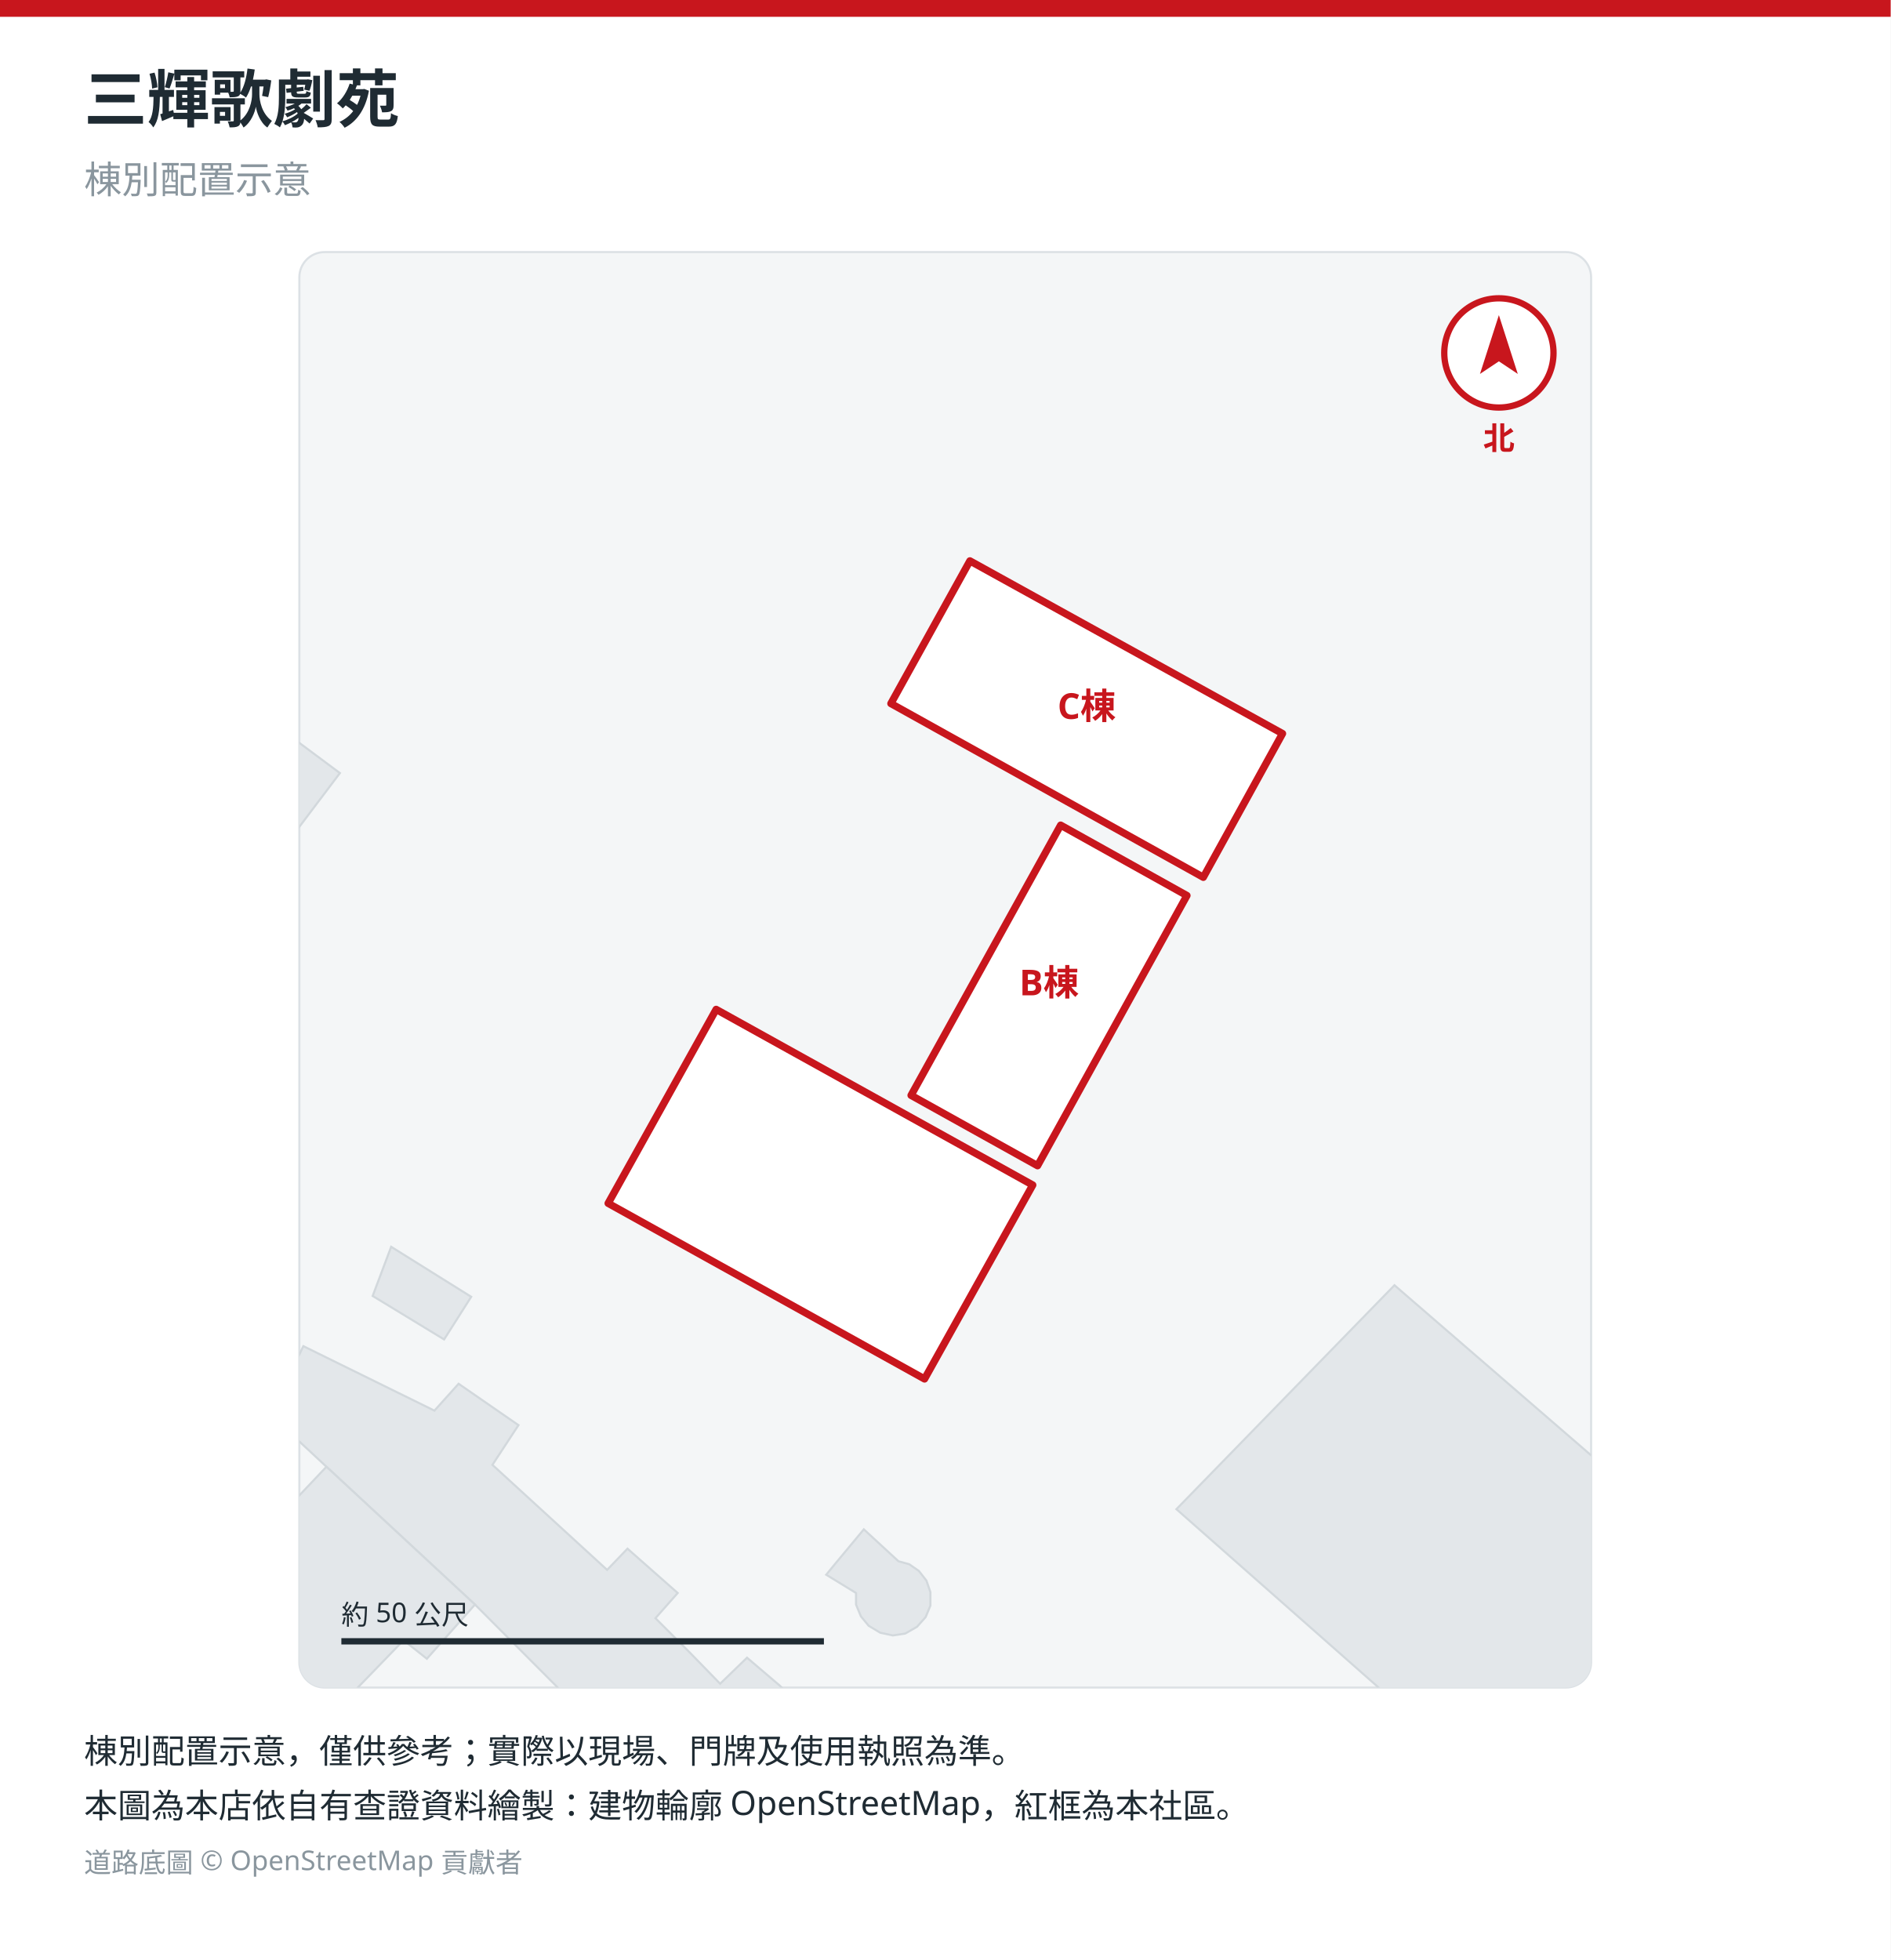
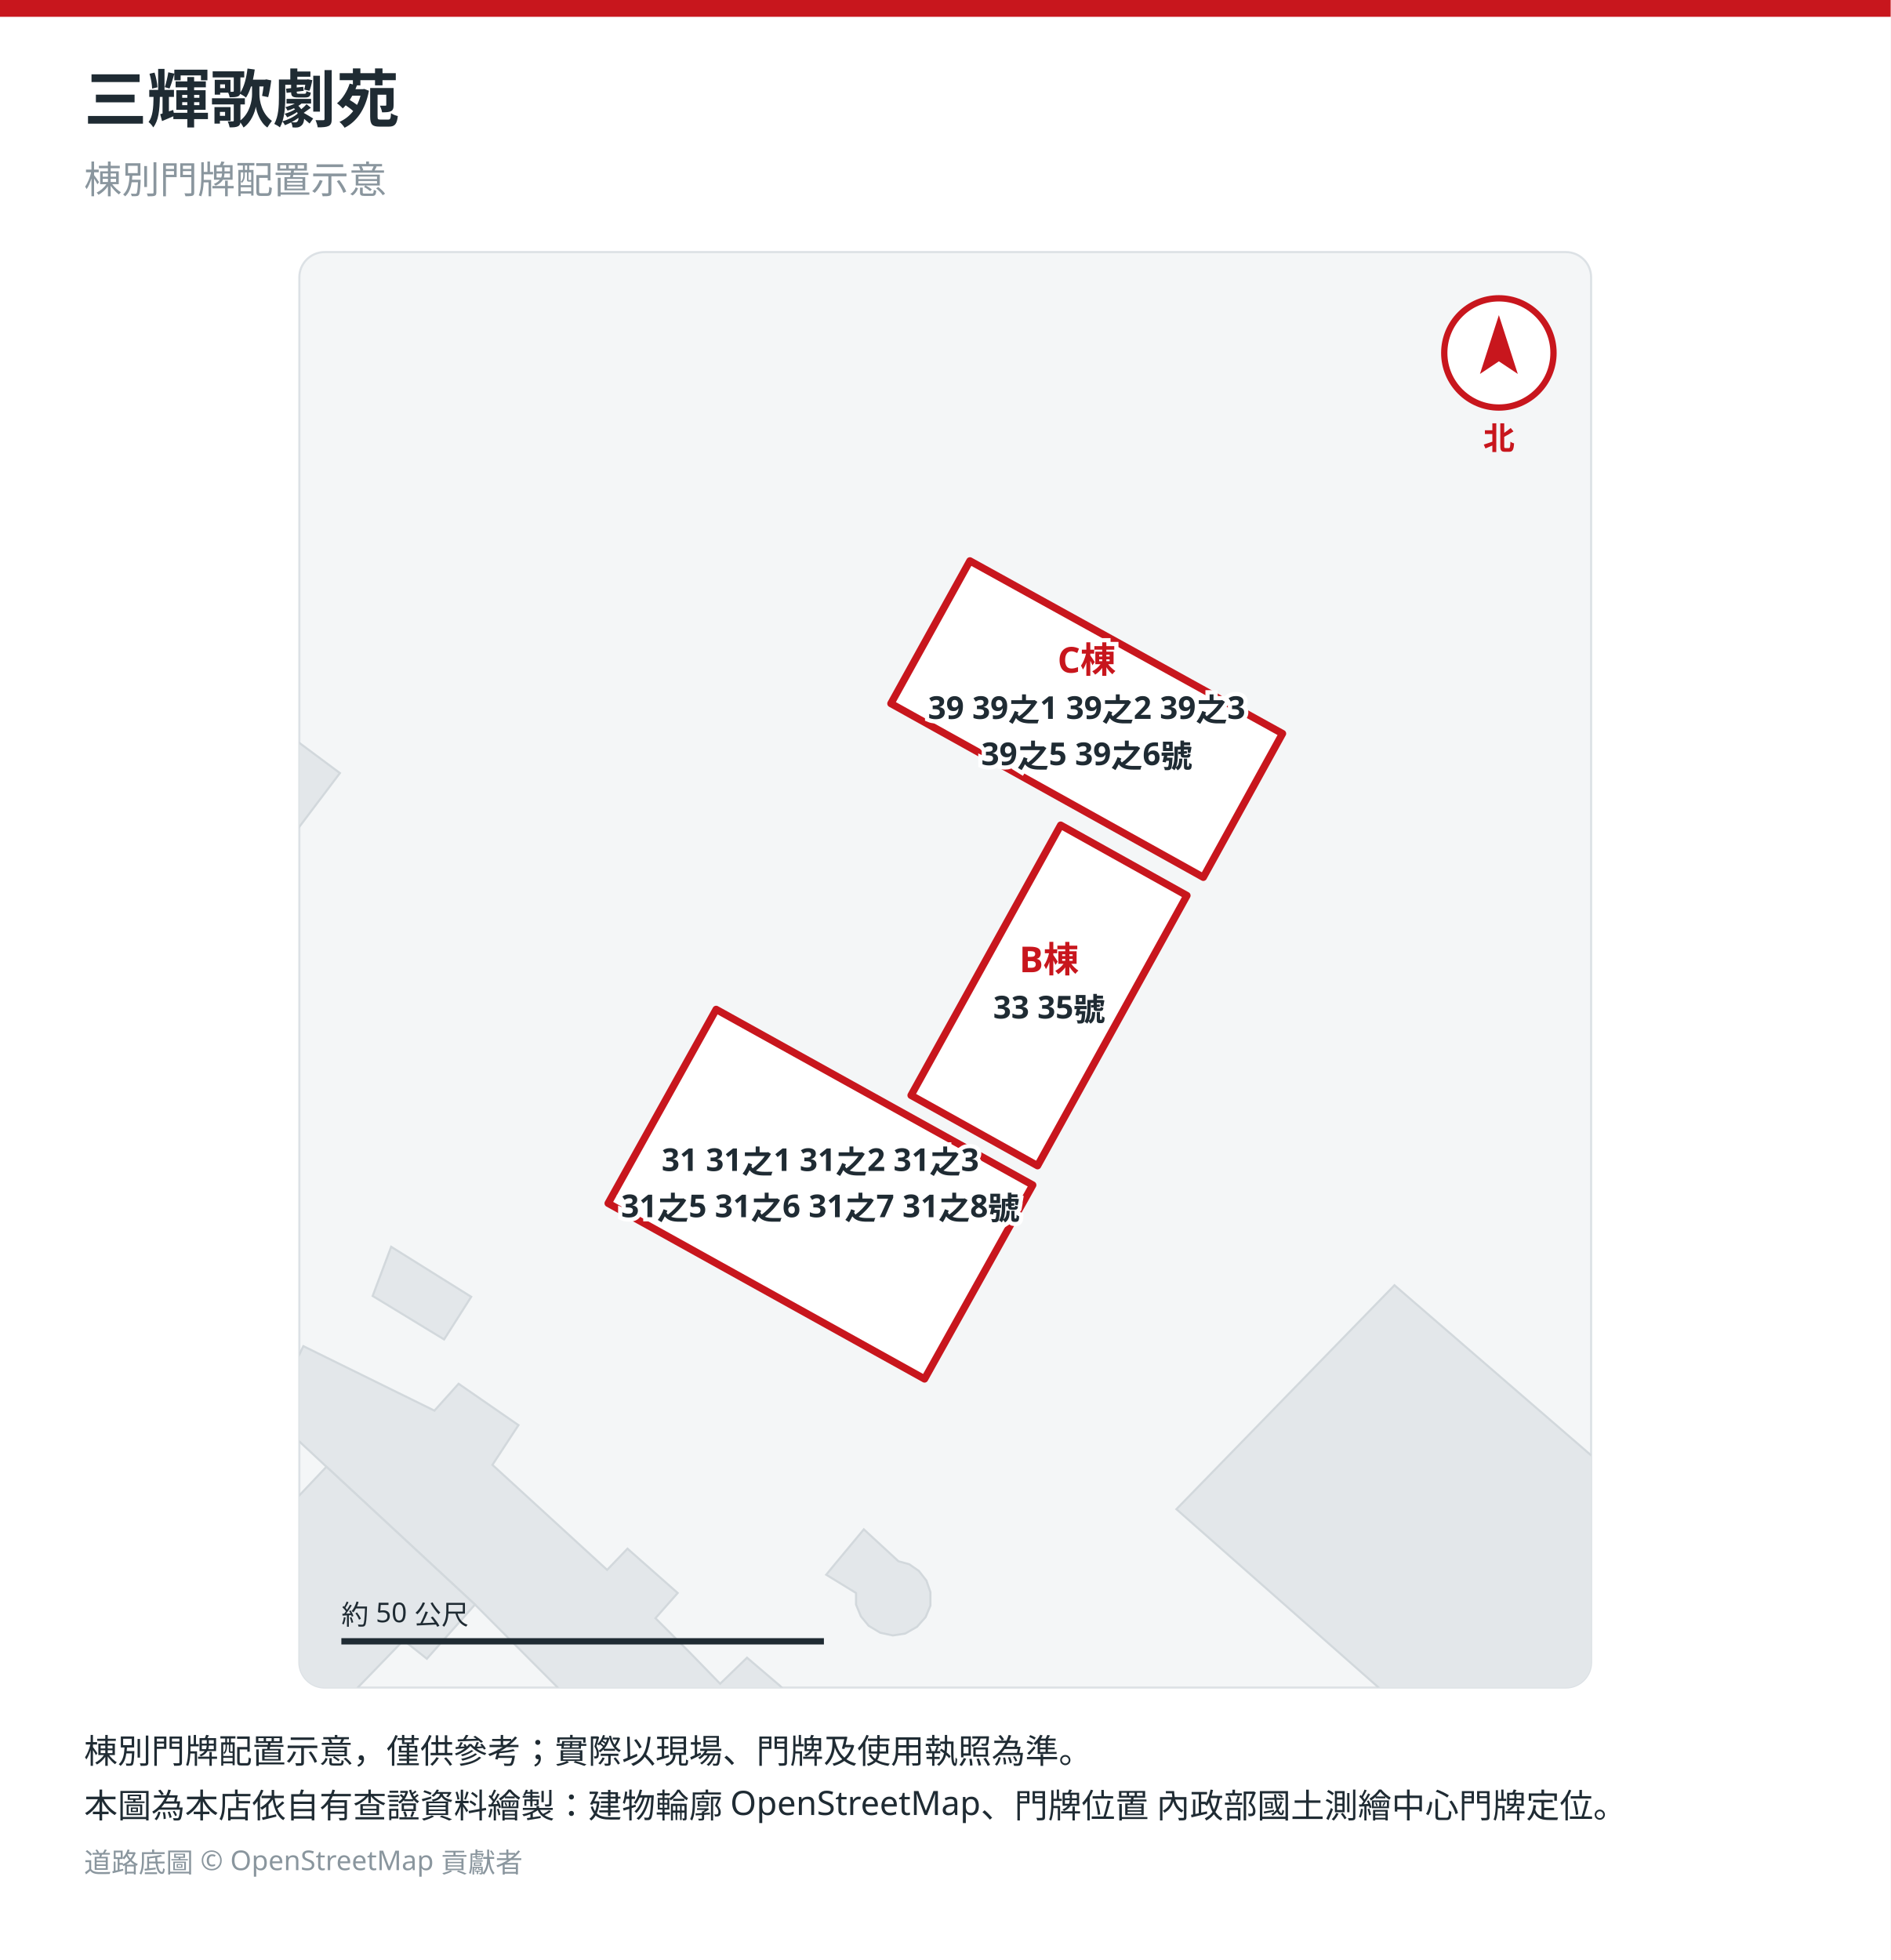
<svg xmlns="http://www.w3.org/2000/svg" viewBox="0 0 900 933" width="900" height="933" font-family="Noto Sans TC, Microsoft JhengHei, PingFang TC, sans-serif">
  <rect width="100%" height="100%" fill="#FFFFFF" />
  <rect width="100%" height="8" fill="#C8161D" />
  <text x="40" y="58" font-size="30" font-weight="700" fill="#1F2B33">三輝歌劇苑</text>
-   <text x="40" y="92" font-size="18" fill="#8A969E">棟別配置示意</text>
+   <text x="40" y="92" font-size="18" fill="#8A969E">棟別門牌配置示意</text>
  <defs>
    <clipPath id="c">
      <rect x="142.5" y="120.0" width="614.9" height="683.3" rx="12" />
    </clipPath>
  </defs>
  <rect x="142.5" y="120.0" width="614.9" height="683.3" rx="12" fill="#F4F6F7" stroke="#DCE1E5" />
  <g clip-path="url(#c)">
    <path d="M730.8,1106.4 L685.8,1161.1 L661.9,1144.1 L628.0,1180.8 L509.9,1068.8 L525.1,1051.3 L564.6,1006.8 L584.8,985.6 Z" fill="#E3E7EA" stroke="#D2D8DC" stroke-width="1" />
    <path d="M525.1,1051.3 L455.7,987.0 L403.8,942.5 L374.5,912.6 L226.1,763.8 L155.4,698.2 L128.8,673.4 L144.4,640.8 L206.8,671.5 L218.3,658.7 L246.8,678.4 L234.4,697.3 L289.0,747.3 L298.7,737.2 L322.6,758.3 L312.0,770.3 L329.0,787.3 L342.8,801.5 L355.6,789.1 L371.2,802.4 L391.0,822.2 L380.0,835.0 L407.5,864.0 L419.5,852.9 L445.6,875.4 L435.5,885.5 L490.2,939.7 L499.8,928.7 L526.0,949.4 L515.4,961.8 L564.6,1006.8 Z" fill="#E3E7EA" stroke="#D2D8DC" stroke-width="1" />
    <path d="M403.8,942.5 L278.9,1072.9 L335.4,1123.4 L406.1,1043.1 L437.4,1007.2 L455.7,987.0 Z" fill="#E3E7EA" stroke="#D2D8DC" stroke-width="1" />
    <path d="M155.4,698.2 L226.1,763.8 L203.2,789.6 L192.1,780.8 L134.7,840.1 L74.6,783.6 Z" fill="#E3E7EA" stroke="#D2D8DC" stroke-width="1" />
    <path d="M374.5,912.6 L232.1,1026.5 L278.9,1072.9 L403.8,942.5 Z" fill="#E3E7EA" stroke="#D2D8DC" stroke-width="1" />
    <path d="M248.2,1119.3 L230.3,1140.4 L204.5,1118.8 L224.3,1095.9 L186.6,1061.0 L165.0,1085.3 L142.5,1067.8 L169.2,1037.1 L132.0,1005.4 L115.5,1024.2 L98.5,1010.0 L112.7,993.0 L77.8,963.1 L63.6,932.8 L63.6,889.7 L71.8,872.7 L157.2,952.1 L171.0,933.8 L202.2,959.9 L186.6,978.8 L221.1,1013.2 L232.1,1026.5 L279.4,1076.6 Z" fill="#E3E7EA" stroke="#D2D8DC" stroke-width="1" />
    <path d="M186.2,593.5 L177.4,616.9 L211.4,637.6 L224.3,617.3 Z" fill="#E3E7EA" stroke="#D2D8DC" stroke-width="1" />
    <path d="M37.8,931.9 L22.2,966.4 L46.1,977.8 L59.9,942.9 Z" fill="#E3E7EA" stroke="#D2D8DC" stroke-width="1" />
    <path d="M411.2,728.0 L427.7,743.2 L432.8,744.6 L437.4,747.8 L441.0,752.4 L442.9,757.9 L442.9,764.3 L440.6,769.8 L436.5,774.4 L430.9,777.6 L425.0,778.5 L419.0,777.2 L413.5,773.9 L409.8,769.4 L407.5,763.8 L407.5,758.3 L393.3,749.6 L397.4,744.6 Z" fill="#E3E7EA" stroke="#D2D8DC" stroke-width="1" />
    <path d="M1039.9,1151.4 L1170.3,1030.2 L964.1,847.4 L835.1,963.6 Z" fill="#E3E7EA" stroke="#D2D8DC" stroke-width="1" />
    <path d="M755.2,890.6 L864.5,785.4 L663.8,611.8 L560.0,718.4 Z" fill="#E3E7EA" stroke="#D2D8DC" stroke-width="1" />
    <path d="M106.3,441.5 L161.8,368.0 L77.8,305.5 L65.4,321.1 L36.5,300.0 L-6.7,357.0 Z" fill="#E3E7EA" stroke="#D2D8DC" stroke-width="1" />
    <path d="M15.8,720.2 L42.4,636.6 L97.1,654.1 L70.9,737.7 Z" fill="#E3E7EA" stroke="#D2D8DC" stroke-width="1" />
    <path d="M-10.8,803.8 L15.8,720.2 L70.9,737.7 L44.3,821.2 Z" fill="#E3E7EA" stroke="#D2D8DC" stroke-width="1" />
    <path d="M-37.0,887.4 L-10.8,803.8 L44.3,821.2 L17.6,904.8 Z" fill="#E3E7EA" stroke="#D2D8DC" stroke-width="1" />
    <path d="M-12.2,-269.4 L121.4,-187.7 L527.4,-73.8 L537.0,-84.4 L594.9,-79.8 L738.6,21.7 L1276.8,258.2" fill="none" stroke="#FFFFFF" stroke-width="11" stroke-linecap="round" stroke-linejoin="round" />
    <path d="M-12.2,-269.4 L121.4,-187.7 L527.4,-73.8 L537.0,-84.4 L594.9,-79.8 L738.6,21.7 L1276.8,258.2" fill="none" stroke="#F2C14E" stroke-width="7" stroke-linecap="round" stroke-linejoin="round" />
    <path d="M440.1,656.4 L491.6,564.1 L340.9,480.5 L289.5,572.8 Z" fill="#FFFFFF" stroke="#C8161D" stroke-width="3.5" stroke-linejoin="round" />
    <path d="M493.9,554.9 L565.0,426.3 L504.9,392.8 L433.7,521.4 Z" fill="#FFFFFF" stroke="#C8161D" stroke-width="3.5" stroke-linejoin="round" />
    <path d="M572.8,417.6 L610.5,349.2 L461.7,267.0 L424.1,334.9 Z" fill="#FFFFFF" stroke="#C8161D" stroke-width="3.5" stroke-linejoin="round" />
  </g>
-   <text x="499.4" y="473.8" font-size="17" font-weight="700" fill="#C8161D" text-anchor="middle" stroke="#FFFFFF" stroke-width="4" paint-order="stroke">B棟</text>
-   <text x="517.3" y="342.2" font-size="17" font-weight="700" fill="#C8161D" text-anchor="middle" stroke="#FFFFFF" stroke-width="4" paint-order="stroke">C棟</text>
+   <text x="390.5" y="557.4" font-size="15" font-weight="600" fill="#1F2B33" text-anchor="middle" stroke="#FFFFFF" stroke-width="4" paint-order="stroke">31 31之1 31之2 31之3</text>
+   <text x="390.5" y="579.4" font-size="15" font-weight="600" fill="#1F2B33" text-anchor="middle" stroke="#FFFFFF" stroke-width="4" paint-order="stroke">31之5 31之6 31之7 31之8號</text>
+   <text x="499.4" y="462.8" font-size="17" font-weight="700" fill="#C8161D" text-anchor="middle" stroke="#FFFFFF" stroke-width="4" paint-order="stroke">B棟</text>
+   <text x="499.4" y="484.8" font-size="15" font-weight="600" fill="#1F2B33" text-anchor="middle" stroke="#FFFFFF" stroke-width="4" paint-order="stroke">33 35號</text>
+   <text x="517.3" y="320.2" font-size="17" font-weight="700" fill="#C8161D" text-anchor="middle" stroke="#FFFFFF" stroke-width="4" paint-order="stroke">C棟</text>
+   <text x="517.3" y="342.2" font-size="15" font-weight="600" fill="#1F2B33" text-anchor="middle" stroke="#FFFFFF" stroke-width="4" paint-order="stroke">39 39之1 39之2 39之3</text>
+   <text x="517.3" y="364.2" font-size="15" font-weight="600" fill="#1F2B33" text-anchor="middle" stroke="#FFFFFF" stroke-width="4" paint-order="stroke">39之5 39之6號</text>
  <circle cx="713.5" cy="168.0" r="26" fill="#FFFFFF" stroke="#C8161D" stroke-width="3" />
  <path d="M713.5,150.0 L722.5,178.0 L713.5,172.0 L704.5,178.0 Z" fill="#C8161D" />
  <text x="713.5" y="214.0" font-size="15" font-weight="700" fill="#C8161D" text-anchor="middle">北</text>
  <line x1="162.5" y1="781.3" x2="392.2" y2="781.3" stroke="#1F2B33" stroke-width="3" />
  <text x="162.5" y="773.3" font-size="13" fill="#1F2B33">約 50 公尺</text>
-   <text x="40" y="839.3" font-size="16" fill="#1F2B33">棟別配置示意，僅供參考；實際以現場、門牌及使用執照為準。</text>
-   <text x="40" y="865.3" font-size="16" fill="#1F2B33">本圖為本店依自有查證資料繪製：建物輪廓 OpenStreetMap，紅框為本社區。</text>
+   <text x="40" y="839.3" font-size="16" fill="#1F2B33">棟別門牌配置示意，僅供參考；實際以現場、門牌及使用執照為準。</text>
+   <text x="40" y="865.3" font-size="16" fill="#1F2B33">本圖為本店依自有查證資料繪製：建物輪廓 OpenStreetMap、門牌位置 內政部國土測繪中心門牌定位。</text>
  <text x="40" y="891.3" font-size="13" fill="#8A969E">道路底圖 © OpenStreetMap 貢獻者</text>
</svg>
